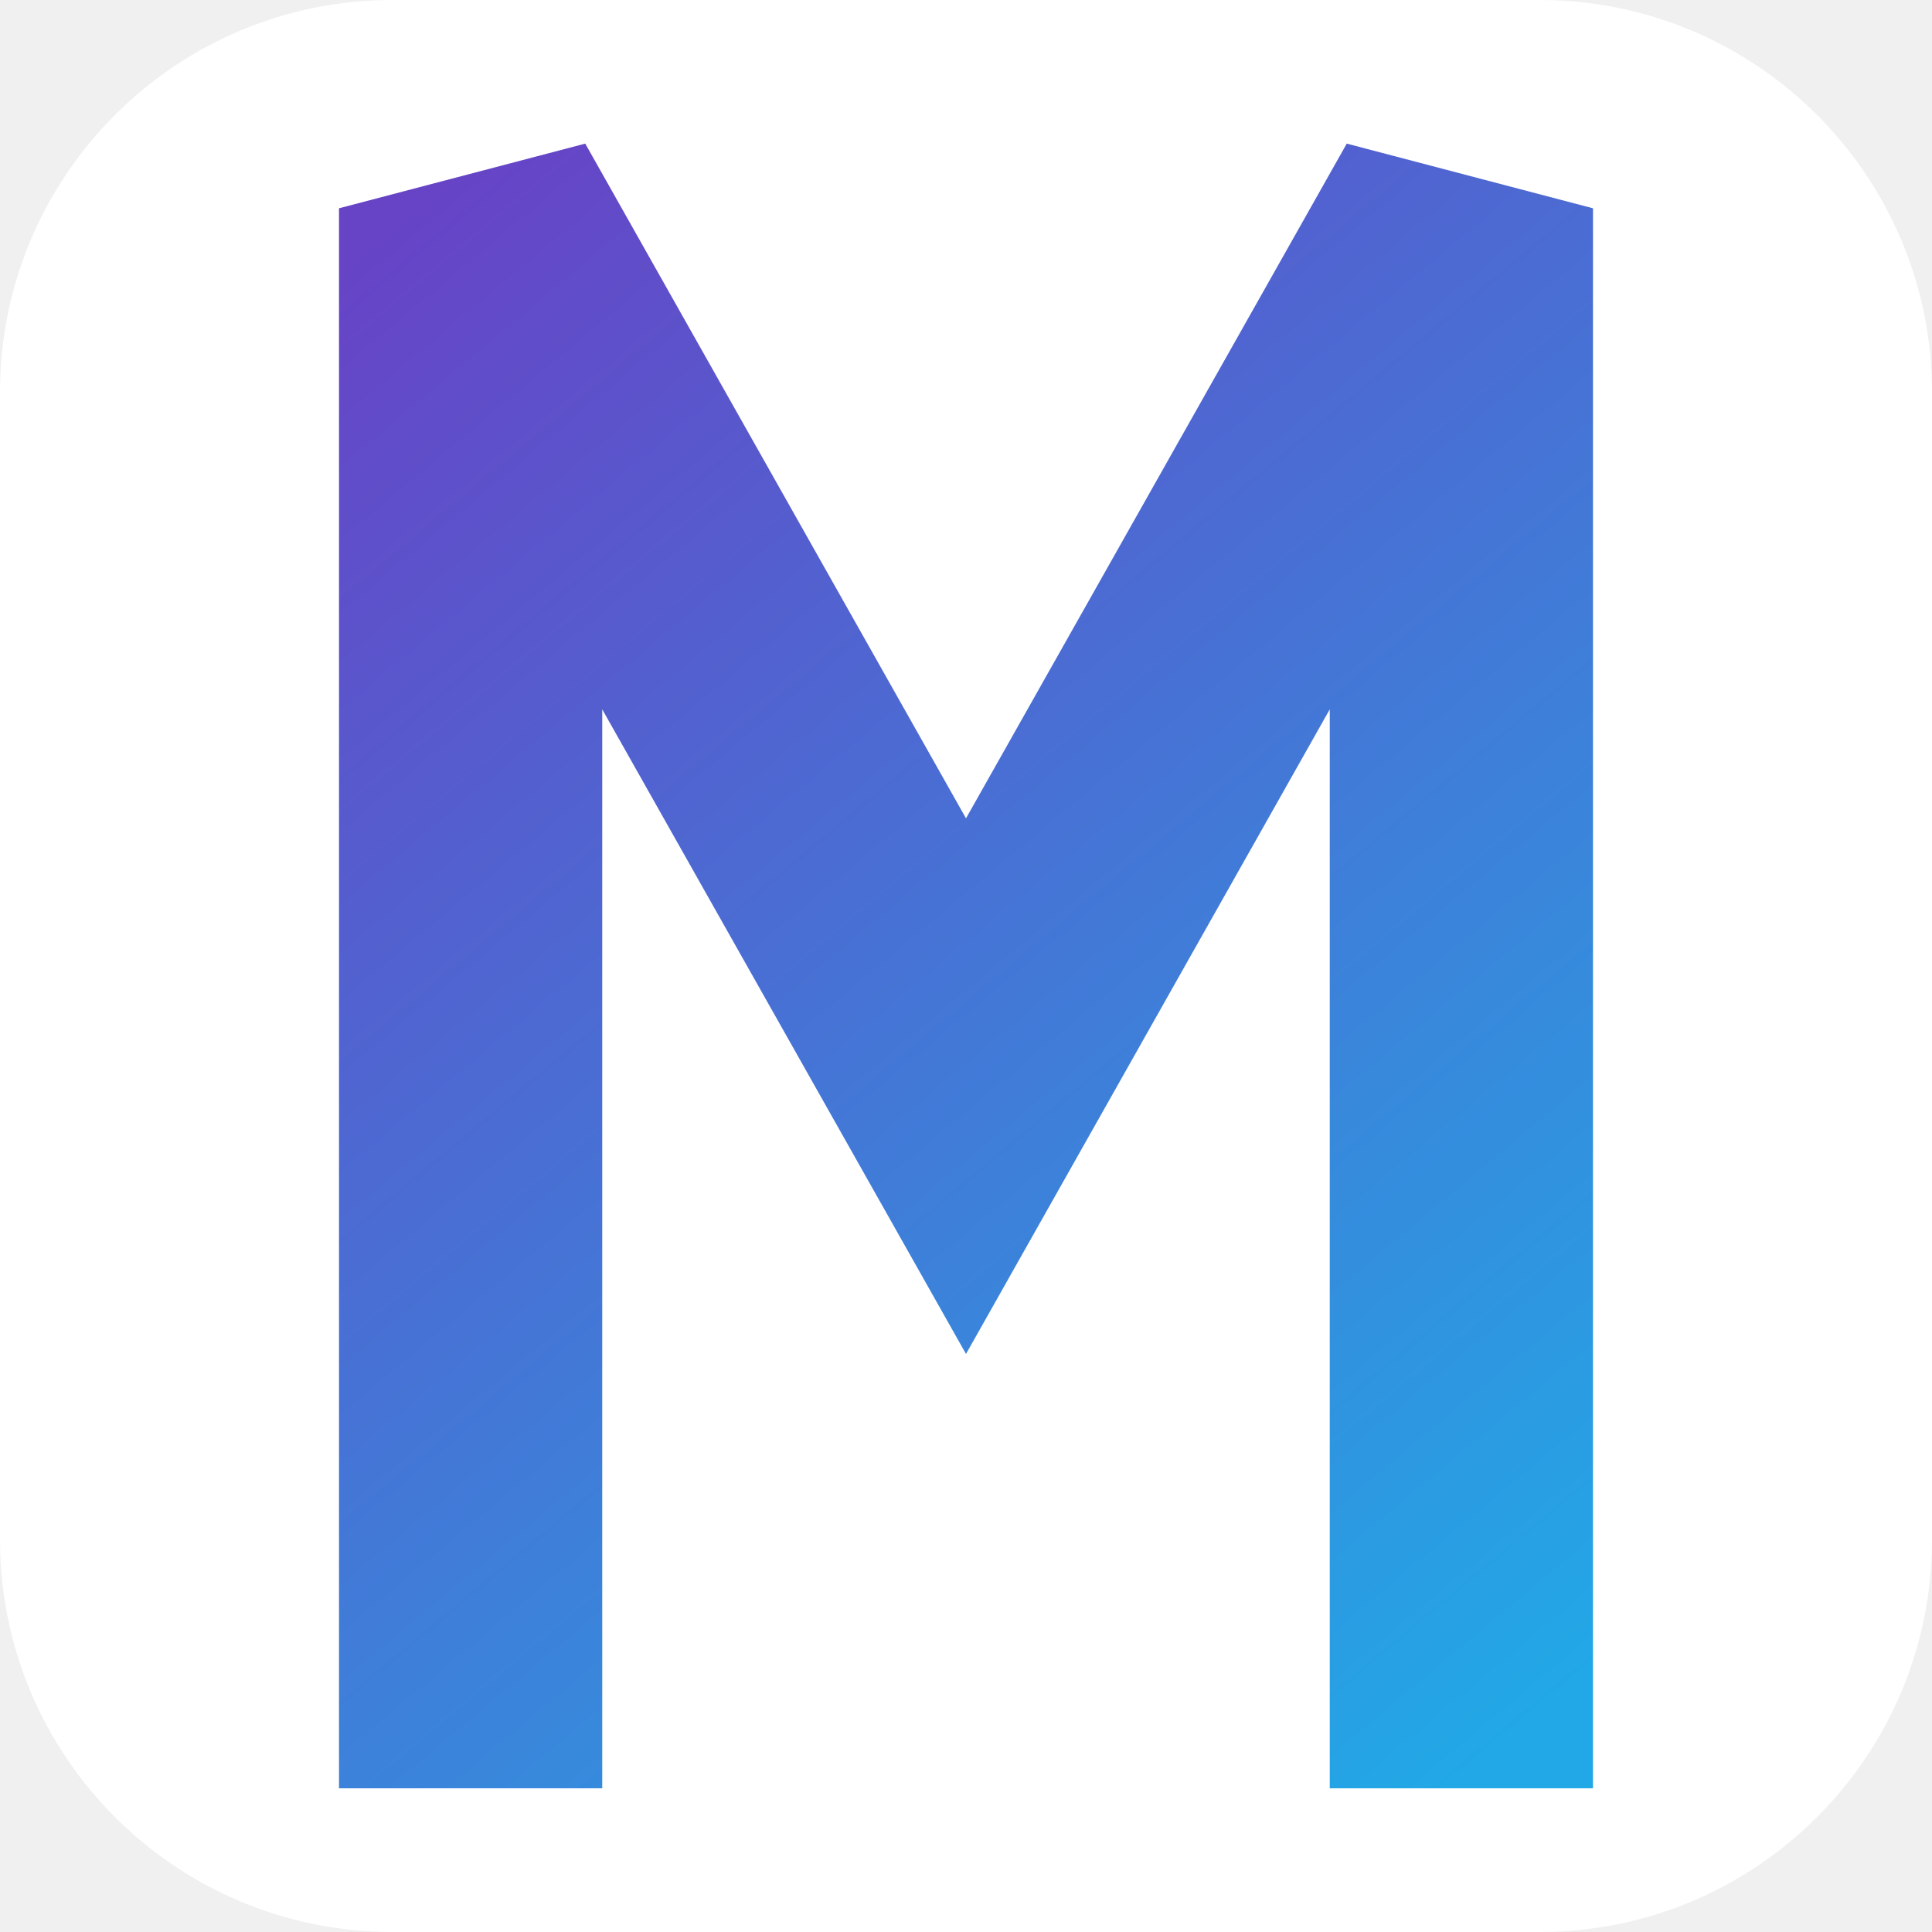
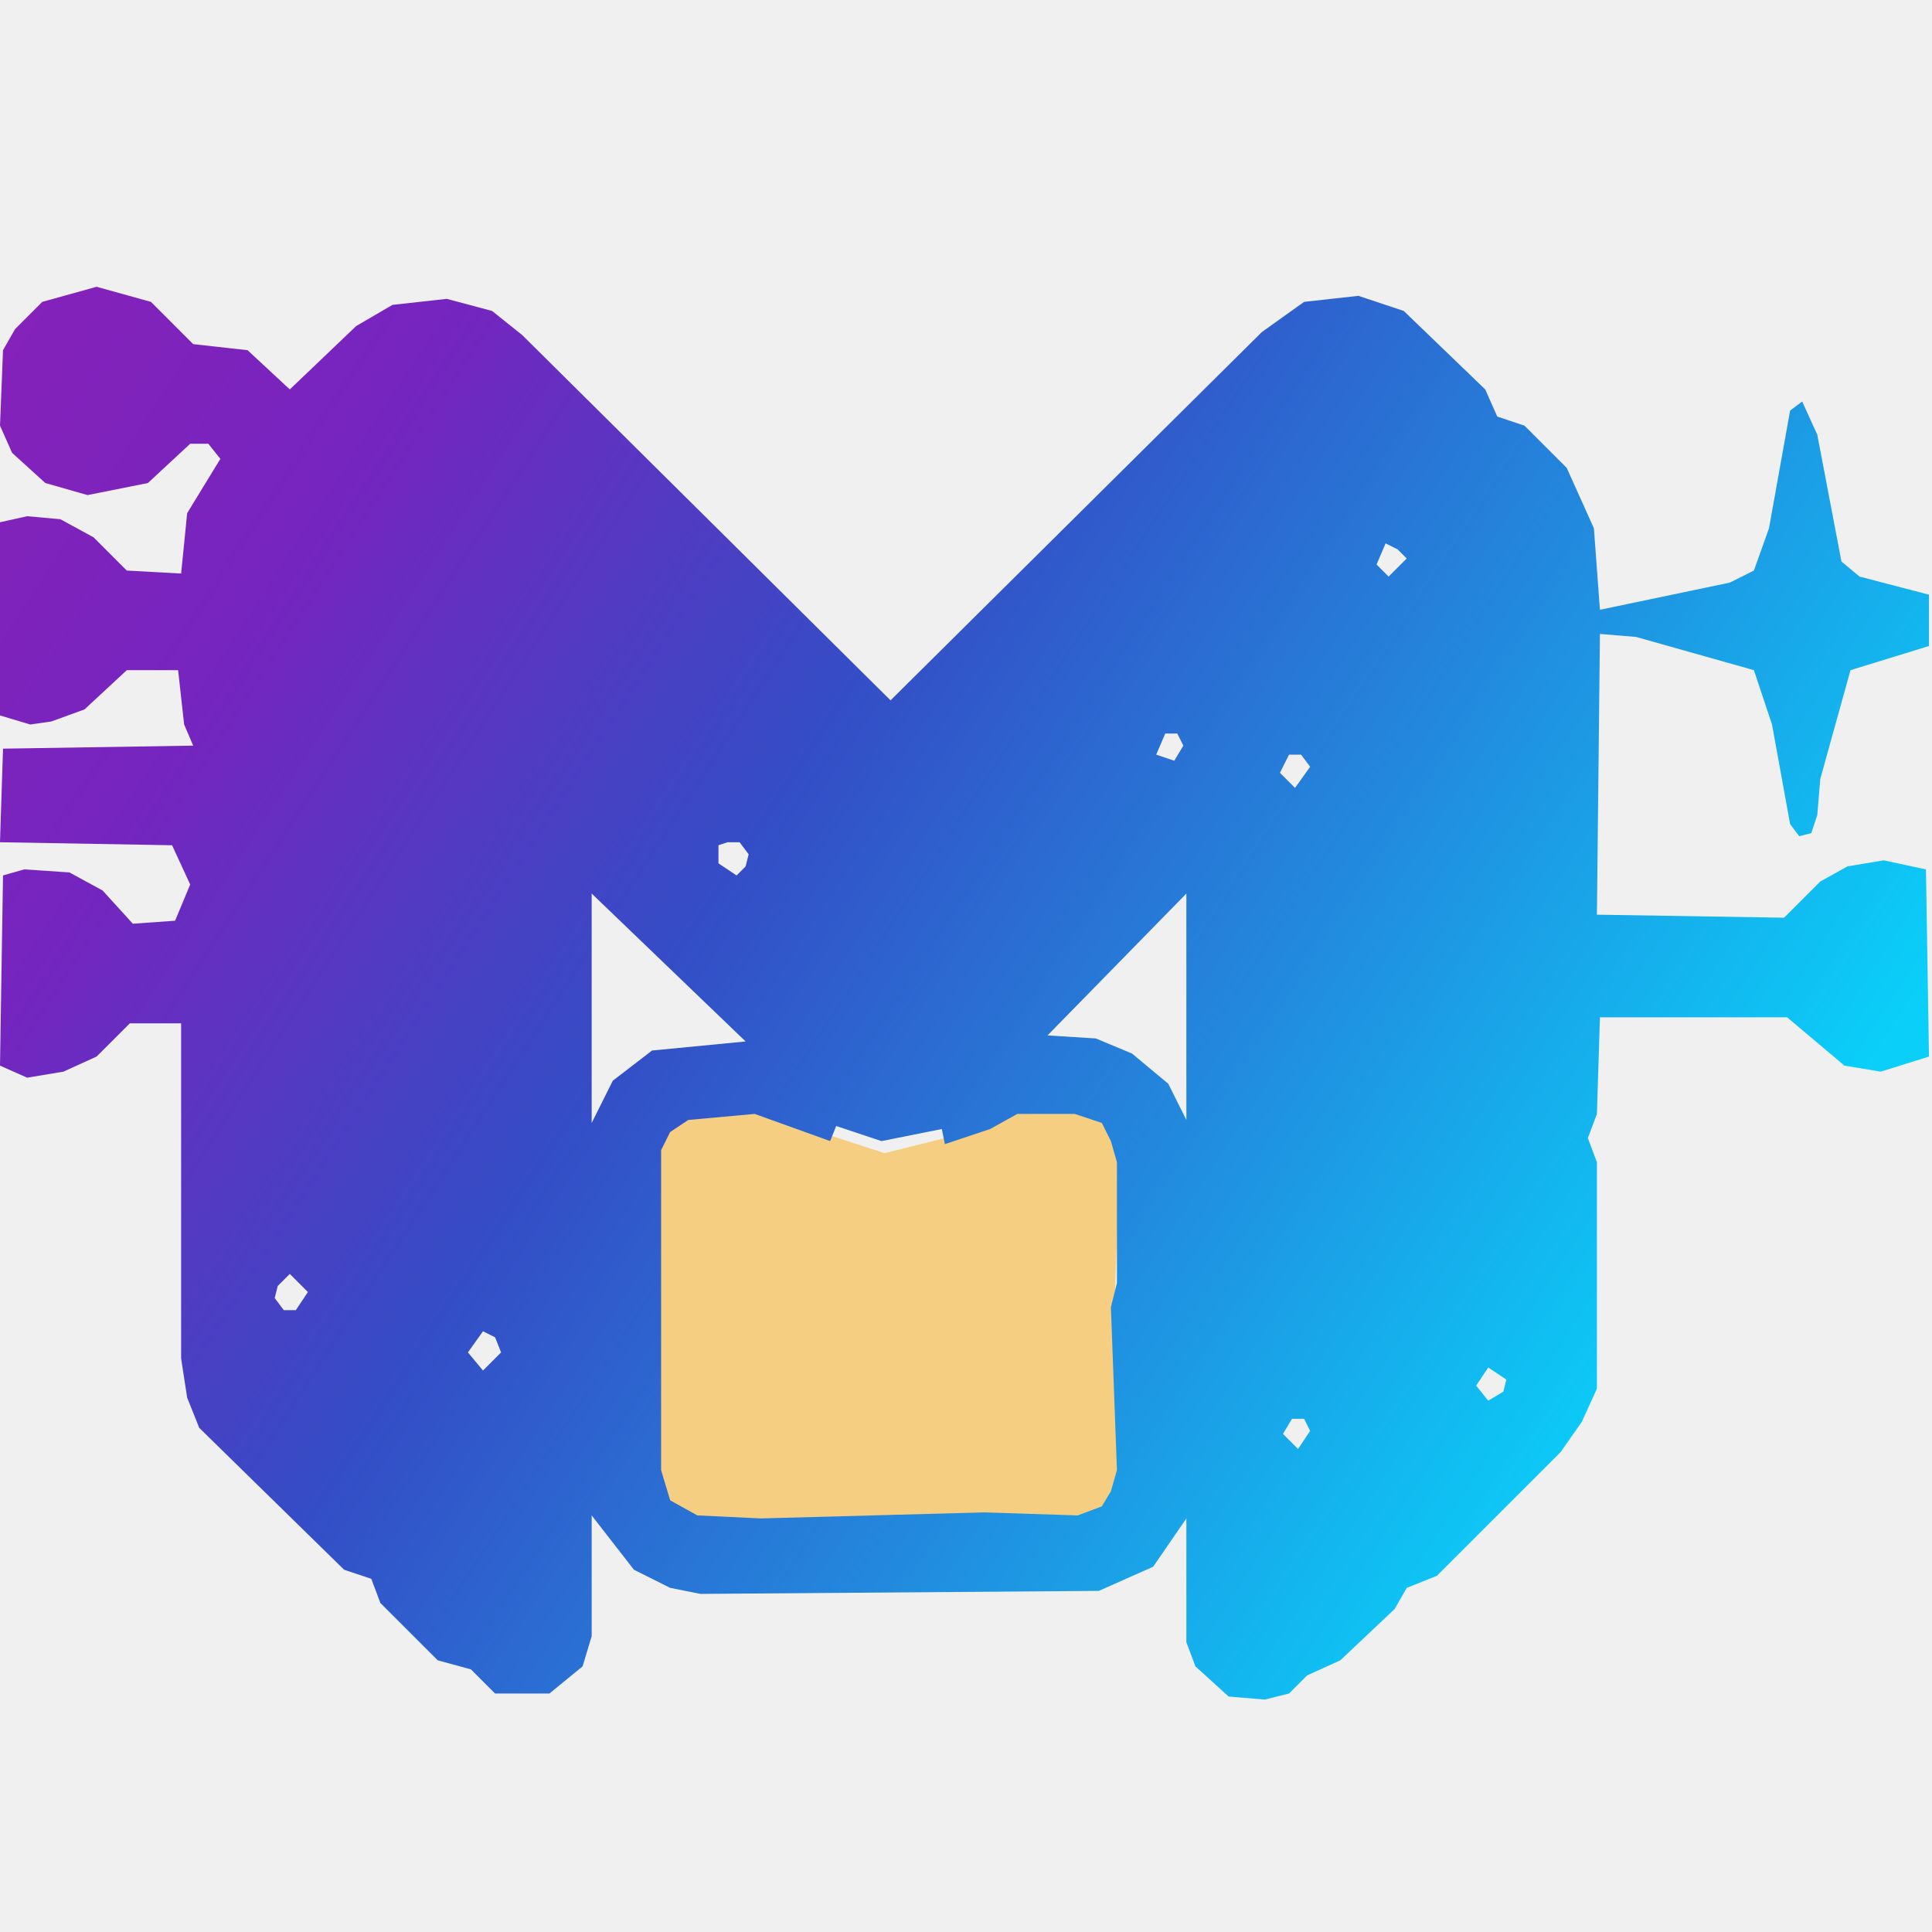
- <svg xmlns="http://www.w3.org/2000/svg" viewBox="0 0 64 64" width="64" height="64">
+ <svg xmlns="http://www.w3.org/2000/svg" viewBox="0 0 64 64">
  <defs>
-     <linearGradient id="g" x1="12" y1="8" x2="52" y2="56" gradientUnits="userSpaceOnUse">
-       <stop offset="0" stop-color="#6743C6" />
-       <stop offset="1" stop-color="#22A8E6" />
+     <linearGradient id="g" gradientUnits="userSpaceOnUse" x1="-2.8" y1="5.8" x2="56.2" y2="44.2">
+       <stop offset="0" stop-color="#8b20b7" />
+       <stop offset="0.25" stop-color="#7525bf" />
+       <stop offset="0.5" stop-color="#344dc6" />
+       <stop offset="0.75" stop-color="#228bde" />
+       <stop offset="1" stop-color="#0acff9" />
    </linearGradient>
  </defs>
-   <rect width="64" height="64" rx="13" ry="13" fill="#ffffff" />
-   <path d="M15.59,59.24 L15.59,6.9 L32,35.98 L48.41,6.9 L48.41,59.24" fill="none" stroke="url(#g)" stroke-width="8.72" stroke-linecap="butt" stroke-linejoin="miter" stroke-miterlimit="2.5" />
+   <path fill="#f5ce82" d="M25.0,36.8L22.7,37.0L22.1,37.4L21.8,38.1L21.7,48.7L22.2,49.9L23.1,50.4L25.2,50.4L32.6,50.2L35.7,50.3L36.6,50.0L37.0,49.5L37.1,48.8L37.1,44.5L36.9,43.7L37.1,38.5L37.0,37.7L36.5,37.1L35.6,36.7L33.6,36.8L32.5,37.4L29.3,38.2Z" />
+   <path fill="url(#g)" fill-rule="evenodd" d="M3.2,9.5L1.4,10.0L0.5,10.9L0.1,11.6L0.0,14.1L0.4,15.0L1.5,16.0L2.9,16.4L4.9,16.0L6.3,14.7L6.9,14.7L7.3,15.2L6.2,17.0L6.0,19.0L4.2,18.9L3.1,17.8L2.0,17.2L0.9,17.1L0.0,17.3L0.0,23.7L1.0,24.0L1.7,23.9L2.8,23.5L4.2,22.2L5.9,22.2L6.1,24.0L6.4,24.7L0.1,24.8L0.0,27.9L5.7,28.0L6.3,29.3L5.8,30.5L4.4,30.6L3.4,29.5L2.3,28.9L0.8,28.8L0.1,29.0L0.0,35.3L0.9,35.7L2.1,35.5L3.2,35.0L4.3,33.9L6.0,33.9L6.0,45.0L6.2,46.3L6.6,47.3L11.4,52.0L12.3,52.3L12.6,53.1L14.5,55.0L15.6,55.3L16.4,56.1L18.2,56.1L19.3,55.2L19.6,54.2L19.6,50.2L21.0,52.0L22.2,52.6L23.2,52.8L36.4,52.7L38.2,51.9L39.3,50.3L39.3,54.4L39.6,55.2L40.7,56.2L41.9,56.3L42.7,56.1L43.3,55.5L44.4,55.0L46.2,53.3L46.6,52.6L47.6,52.2L51.7,48.1L52.4,47.1L52.9,46.0L52.9,45.0L52.9,38.5L52.6,37.7L52.9,36.9L53.0,33.7L59.2,33.7L61.1,35.3L62.3,35.5L63.9,35.0L63.8,28.8L62.4,28.5L61.2,28.7L60.3,29.2L59.1,30.4L52.9,30.3L53.0,21.0L54.2,21.1L58.1,22.2L58.7,24.0L59.3,27.3L59.6,27.7L60.0,27.6L60.2,27.0L60.3,25.8L61.3,22.2L63.9,21.4L63.9,19.7L61.6,19.1L61.0,18.6L60.2,14.4L59.7,13.3L59.3,13.6L58.6,17.5L58.1,18.9L57.3,19.3L53.0,20.2L52.8,17.5L51.9,15.5L50.5,14.1L49.6,13.8L49.2,12.9L46.5,10.3L45.0,9.8L43.2,10.0L41.8,11.0L29.5,23.2L17.3,11.1L16.3,10.3L14.8,9.9L13.0,10.1L11.8,10.8L9.6,12.9L8.2,11.6L6.4,11.4L5.0,10.0ZM42.8,47.0L43.2,47.0L43.4,47.4L43.0,48.0L42.5,47.5ZM49.3,45.3L49.9,45.7L49.8,46.1L49.3,46.4L48.9,45.9ZM16.0,44.1L16.4,44.3L16.6,44.8L16.0,45.4L15.5,44.8ZM9.6,42.2L10.2,42.8L9.8,43.4L9.4,43.4L9.1,43.0L9.2,42.6ZM25.0,36.9L27.5,37.8L27.7,37.3L29.2,37.8L31.2,37.4L31.3,37.9L32.8,37.4L33.7,36.9L35.6,36.9L36.5,37.2L36.8,37.8L37.0,38.5L37.0,42.5L36.8,43.3L37.0,48.7L36.8,49.4L36.5,49.9L35.7,50.2L32.6,50.1L25.2,50.3L23.1,50.2L22.2,49.7L21.9,48.7L21.9,38.1L22.2,37.5L22.8,37.1ZM39.3,29.6L39.3,37.1L38.7,35.9L37.5,34.9L36.3,34.4L34.7,34.3ZM19.6,29.6L24.7,34.5L21.6,34.8L20.3,35.8L19.6,37.2ZM24.1,27.9L24.5,27.9L24.8,28.3L24.7,28.7L24.4,29.0L23.8,28.6L23.8,28.0ZM42.7,25.0L43.1,25.0L43.4,25.4L42.9,26.1L42.4,25.6ZM38.6,24.3L39.0,24.3L39.2,24.7L38.9,25.2L38.3,25.0ZM45.9,18.0L46.3,18.2L46.6,18.5L46.0,19.1L45.6,18.7Z" />
</svg>
